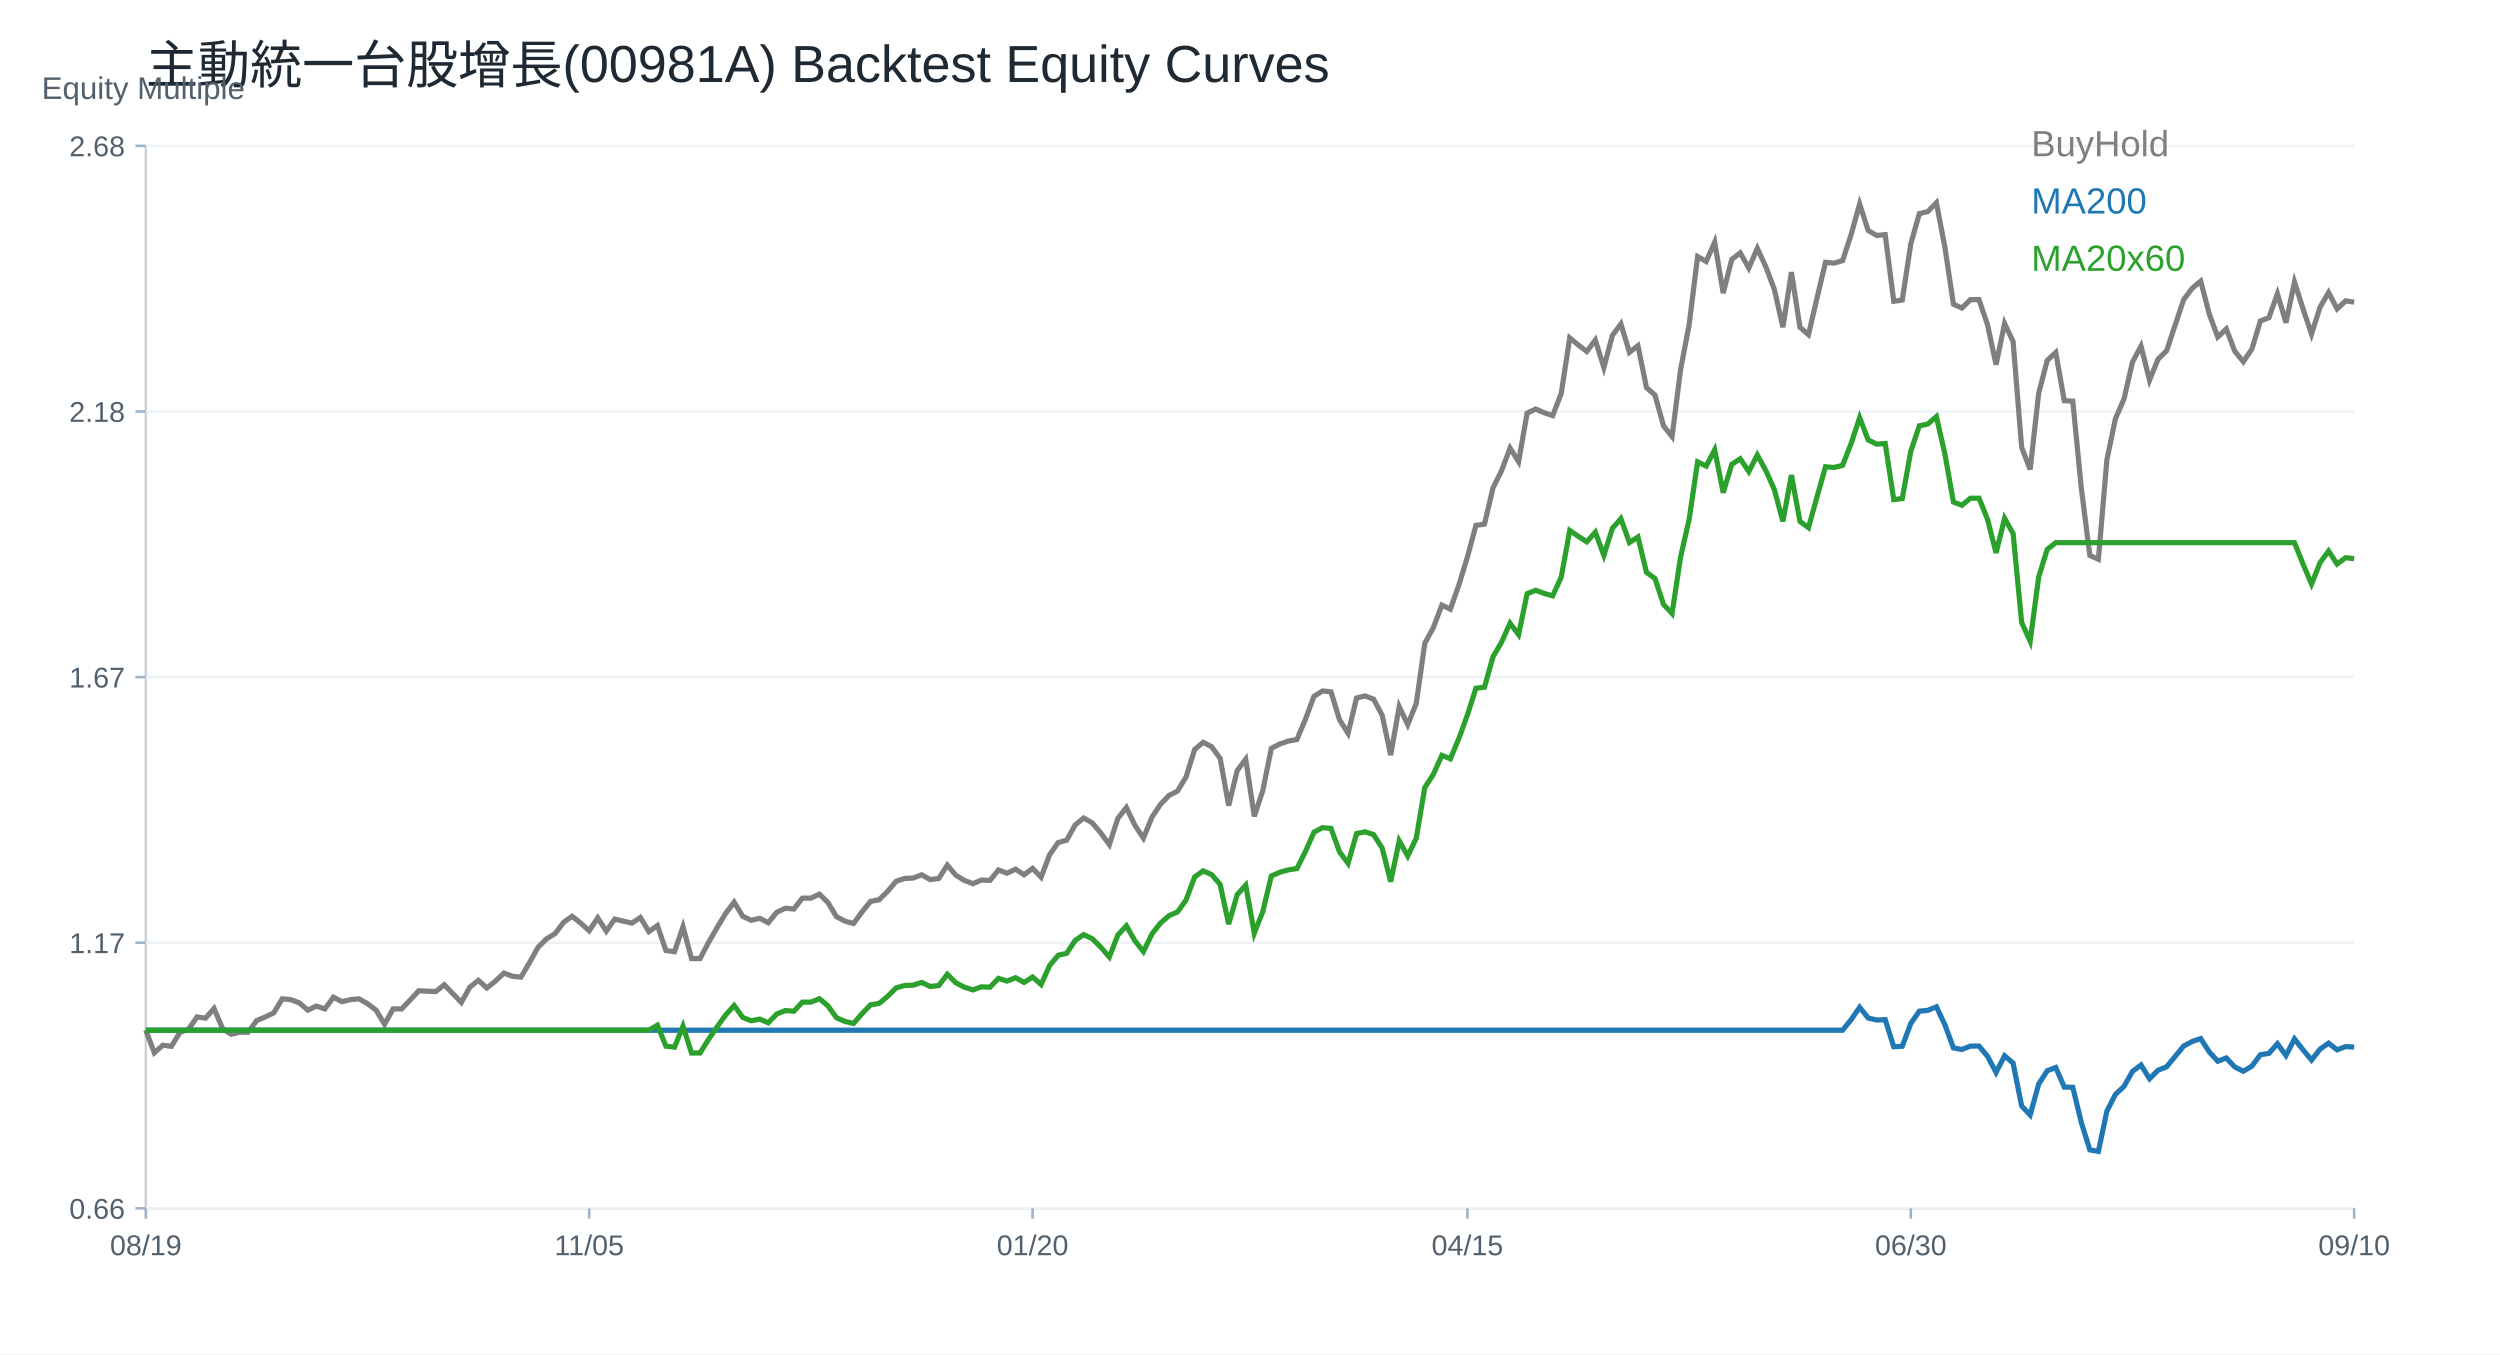
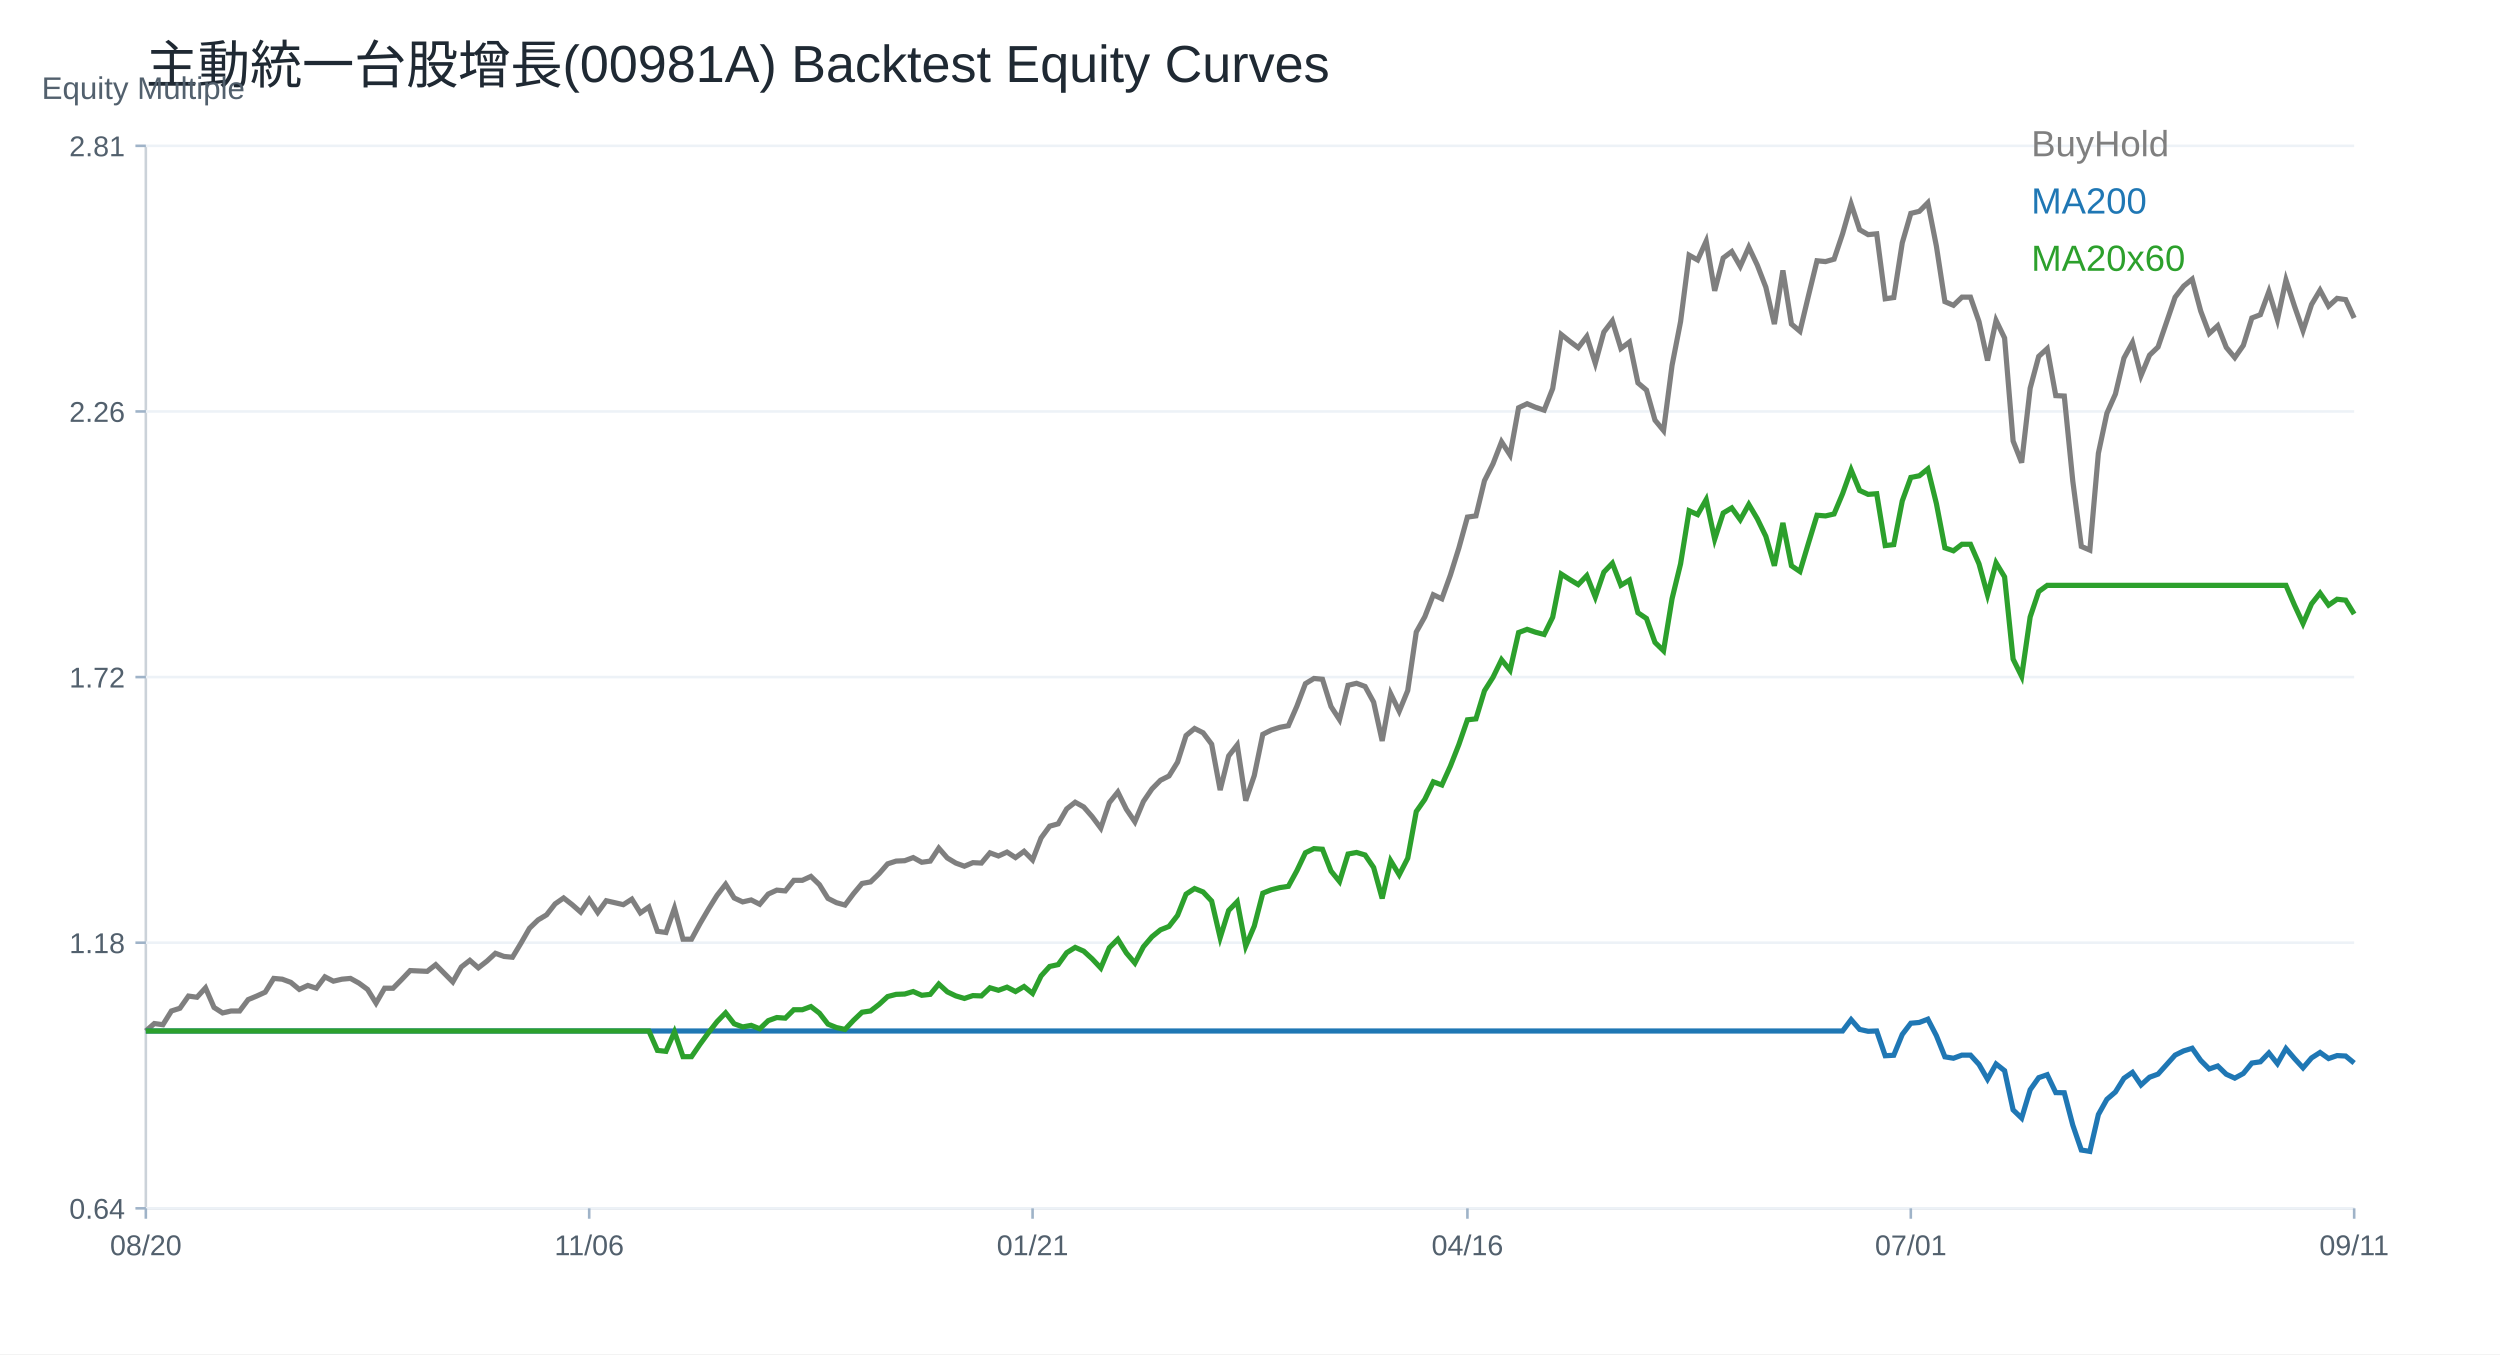
<svg xmlns="http://www.w3.org/2000/svg" width="960" height="520" viewBox="0 0 960 520">
  <rect width="100%" height="100%" fill="white" />
  <text x="56.00" y="32.00" font-size="20" font-family="Arial" fill="#1f2933" text-anchor="start">主動統一台股增長(00981A) Backtest Equity Curves</text>
  <line x1="56" y1="464" x2="904" y2="464" stroke="#cbd2d9" />
  <line x1="56" y1="56" x2="56" y2="464" stroke="#cbd2d9" />
  <text x="16.00" y="38.00" font-size="12" font-family="Arial" fill="#52606d" text-anchor="start">Equity Multiple</text>
  <line x1="56" y1="464.00" x2="904" y2="464.00" stroke="#edf2f7" />
  <line x1="52" y1="464.00" x2="56" y2="464.00" stroke="#9fb3c8" />
-   <text x="48.00" y="468.00" font-size="11" font-family="Arial" fill="#52606d" text-anchor="end">0.66</text>
+   <text x="48.00" y="468.00" font-size="11" font-family="Arial" fill="#52606d" text-anchor="end">0.64</text>
  <line x1="56" y1="362.00" x2="904" y2="362.00" stroke="#edf2f7" />
  <line x1="52" y1="362.00" x2="56" y2="362.00" stroke="#9fb3c8" />
-   <text x="48.00" y="366.00" font-size="11" font-family="Arial" fill="#52606d" text-anchor="end">1.17</text>
+   <text x="48.00" y="366.00" font-size="11" font-family="Arial" fill="#52606d" text-anchor="end">1.18</text>
  <line x1="56" y1="260.00" x2="904" y2="260.00" stroke="#edf2f7" />
  <line x1="52" y1="260.00" x2="56" y2="260.00" stroke="#9fb3c8" />
-   <text x="48.00" y="264.00" font-size="11" font-family="Arial" fill="#52606d" text-anchor="end">1.67</text>
+   <text x="48.00" y="264.00" font-size="11" font-family="Arial" fill="#52606d" text-anchor="end">1.72</text>
  <line x1="56" y1="158.00" x2="904" y2="158.00" stroke="#edf2f7" />
  <line x1="52" y1="158.00" x2="56" y2="158.00" stroke="#9fb3c8" />
-   <text x="48.00" y="162.00" font-size="11" font-family="Arial" fill="#52606d" text-anchor="end">2.18</text>
+   <text x="48.00" y="162.00" font-size="11" font-family="Arial" fill="#52606d" text-anchor="end">2.26</text>
  <line x1="56" y1="56.00" x2="904" y2="56.00" stroke="#edf2f7" />
  <line x1="52" y1="56.00" x2="56" y2="56.00" stroke="#9fb3c8" />
-   <text x="48.00" y="60.00" font-size="11" font-family="Arial" fill="#52606d" text-anchor="end">2.68</text>
+   <text x="48.00" y="60.00" font-size="11" font-family="Arial" fill="#52606d" text-anchor="end">2.81</text>
  <line x1="56.00" y1="464" x2="56.00" y2="468" stroke="#9fb3c8" />
-   <text x="56.00" y="482.00" font-size="11" font-family="Arial" fill="#52606d" text-anchor="middle">08/19</text>
+   <text x="56.00" y="482.00" font-size="11" font-family="Arial" fill="#52606d" text-anchor="middle">08/20</text>
  <line x1="226.25" y1="464" x2="226.25" y2="468" stroke="#9fb3c8" />
-   <text x="226.25" y="482.00" font-size="11" font-family="Arial" fill="#52606d" text-anchor="middle">11/05</text>
+   <text x="226.25" y="482.00" font-size="11" font-family="Arial" fill="#52606d" text-anchor="middle">11/06</text>
  <line x1="396.51" y1="464" x2="396.51" y2="468" stroke="#9fb3c8" />
-   <text x="396.51" y="482.00" font-size="11" font-family="Arial" fill="#52606d" text-anchor="middle">01/20</text>
+   <text x="396.51" y="482.00" font-size="11" font-family="Arial" fill="#52606d" text-anchor="middle">01/21</text>
  <line x1="563.49" y1="464" x2="563.49" y2="468" stroke="#9fb3c8" />
-   <text x="563.49" y="482.00" font-size="11" font-family="Arial" fill="#52606d" text-anchor="middle">04/15</text>
+   <text x="563.49" y="482.00" font-size="11" font-family="Arial" fill="#52606d" text-anchor="middle">04/16</text>
  <line x1="733.75" y1="464" x2="733.75" y2="468" stroke="#9fb3c8" />
-   <text x="733.75" y="482.00" font-size="11" font-family="Arial" fill="#52606d" text-anchor="middle">06/30</text>
+   <text x="733.75" y="482.00" font-size="11" font-family="Arial" fill="#52606d" text-anchor="middle">07/01</text>
  <line x1="904.00" y1="464" x2="904.00" y2="468" stroke="#9fb3c8" />
-   <text x="904.00" y="482.00" font-size="11" font-family="Arial" fill="#52606d" text-anchor="middle">09/10</text>
-   <polyline fill="none" stroke="#7f7f7f" stroke-width="2" points="56.00,395.61 59.27,404.27 62.55,401.34 65.82,401.80 69.10,396.39 72.37,395.30 75.64,390.51 78.92,390.97 82.19,387.26 85.47,395.00 88.74,397.16 92.02,396.39 95.29,396.39 98.56,391.90 101.84,390.51 105.11,388.96 108.39,383.55 111.66,383.86 114.93,385.10 118.21,387.88 121.48,386.34 124.76,387.42 128.03,382.93 131.31,384.63 134.58,383.86 137.85,383.55 141.13,385.41 144.40,387.88 147.68,393.29 150.95,387.42 154.22,387.42 157.50,384.02 160.77,380.46 164.05,380.61 167.32,380.77 170.59,378.14 173.87,381.54 177.14,384.94 180.42,379.07 183.69,376.44 186.97,379.38 190.24,376.75 193.51,373.66 196.79,374.89 200.06,375.20 203.34,369.63 206.61,363.76 209.88,360.51 213.16,358.50 216.43,354.17 219.71,351.85 222.98,354.48 226.25,357.42 229.53,352.47 232.80,357.57 236.08,352.93 239.35,353.71 242.63,354.48 245.90,352.32 249.17,357.73 252.45,355.41 255.72,365.00 259.00,365.46 262.27,355.87 265.54,368.09 268.82,368.09 272.09,361.90 275.37,356.18 278.64,350.77 281.92,346.44 285.19,351.85 288.46,353.40 291.74,352.62 295.01,354.33 298.29,350.31 301.56,348.76 304.83,349.07 308.11,344.89 311.38,344.89 314.66,343.35 317.93,346.59 321.20,352.01 324.48,353.71 327.75,354.63 331.03,350.15 334.30,346.13 337.58,345.51 340.85,342.26 344.12,338.40 347.40,337.32 350.67,337.16 353.95,335.92 357.22,337.78 360.49,337.32 363.77,332.21 367.04,336.08 370.32,338.09 373.59,339.33 376.86,337.93 380.14,338.09 383.41,334.07 386.69,335.31 389.96,333.76 393.24,335.92 396.51,333.45 399.78,336.85 403.06,328.19 406.33,323.55 409.61,322.63 412.88,316.75 416.15,314.12 419.43,315.98 422.70,319.84 425.98,324.33 429.25,314.27 432.53,310.10 435.80,316.90 439.07,321.85 442.35,313.81 445.62,308.86 448.90,305.46 452.17,303.76 455.44,298.35 458.72,287.83 461.99,285.05 465.27,286.75 468.54,291.23 471.81,309.33 475.09,295.87 478.36,291.54 481.64,313.50 484.91,303.60 488.19,287.37 491.46,285.67 494.73,284.58 498.01,283.97 501.28,276.23 504.56,267.39 507.83,265.34 511.10,265.66 514.38,276.39 517.65,281.60 520.93,268.03 524.20,267.24 527.47,268.50 530.75,274.65 534.02,289.96 537.30,271.34 540.57,278.28 543.85,270.08 547.12,247.03 550.39,241.04 553.67,232.36 556.94,233.93 560.22,224.62 563.49,213.89 566.76,201.74 570.04,201.26 573.31,187.37 576.59,180.75 579.86,172.07 583.14,177.27 586.41,158.65 589.68,157.07 592.96,158.49 596.23,159.60 599.51,151.07 602.78,129.77 606.05,132.45 609.33,134.98 612.60,130.56 615.88,141.13 619.15,128.82 622.42,124.40 625.70,135.29 628.97,132.77 632.25,148.86 635.52,151.71 638.80,163.54 642.07,167.65 645.34,141.92 648.62,124.72 651.89,98.52 655.17,100.41 658.44,92.99 661.71,112.56 664.99,99.62 668.26,97.10 671.54,102.94 674.81,95.36 678.08,102.46 681.36,111.14 684.63,125.66 687.91,104.51 691.18,125.66 694.46,128.50 697.73,114.46 701.00,100.73 704.28,101.05 707.55,100.08 710.83,90.10 714.10,78.34 717.37,88.49 720.65,90.42 723.92,90.10 727.20,115.70 730.47,115.22 733.75,93.64 737.02,82.04 740.29,81.24 743.57,77.86 746.84,94.93 750.12,116.83 753.39,118.28 756.66,115.06 759.94,115.06 763.21,124.72 766.49,140.02 769.76,124.24 773.03,131.17 776.31,171.75 779.58,180.29 782.86,150.98 786.13,138.41 789.41,135.35 792.68,153.87 795.95,154.04 799.23,187.53 802.50,213.30 805.78,214.75 809.05,176.58 812.32,160.80 815.60,153.23 818.87,139.06 822.15,132.94 825.42,145.98 828.69,137.93 831.97,134.71 835.24,124.88 838.52,115.06 841.79,110.71 845.07,107.97 848.34,120.54 851.61,129.39 854.89,126.33 858.16,134.87 861.44,138.90 864.71,134.06 867.98,123.27 871.26,121.99 874.53,112.81 877.81,123.92 881.08,108.30 884.36,118.60 887.63,128.27 890.90,117.96 894.18,112.32 897.45,118.60 900.73,115.54 904.00,116.03" />
+   <text x="904.00" y="482.00" font-size="11" font-family="Arial" fill="#52606d" text-anchor="middle">09/11</text>
+   <polyline fill="none" stroke="#7f7f7f" stroke-width="2" points="56.00,395.90 59.27,393.04 62.55,393.49 65.82,388.22 69.10,387.16 72.37,382.49 75.64,382.94 78.92,379.33 82.19,386.86 85.47,388.97 88.74,388.22 92.02,388.22 95.29,383.85 98.56,382.49 101.84,380.99 105.11,375.71 108.39,376.01 111.66,377.22 114.93,379.93 118.21,378.42 121.48,379.48 124.76,375.11 128.03,376.77 131.31,376.01 134.58,375.71 137.85,377.52 141.13,379.93 144.40,385.20 147.68,379.48 150.95,379.48 154.22,376.16 157.50,372.70 160.77,372.85 164.05,373.00 167.32,370.44 170.59,373.75 173.87,377.07 177.14,371.34 180.42,368.78 183.69,371.64 186.97,369.08 190.24,366.07 193.51,367.27 196.79,367.58 200.06,362.15 203.34,356.43 206.61,353.26 209.88,351.30 213.16,347.09 216.43,344.82 219.71,347.39 222.98,350.25 226.25,345.43 229.53,350.40 232.80,345.88 236.08,346.63 239.35,347.39 242.63,345.28 245.90,350.55 249.17,348.29 252.45,357.63 255.72,358.08 259.00,348.74 262.27,360.65 265.54,360.65 268.82,354.62 272.09,349.04 275.37,343.77 278.64,339.55 281.92,344.82 285.19,346.33 288.46,345.58 291.74,347.24 295.01,343.32 298.29,341.81 301.56,342.11 304.83,338.04 308.11,338.04 311.38,336.54 314.66,339.70 317.93,344.98 321.20,346.63 324.48,347.54 327.75,343.17 331.03,339.25 334.30,338.65 337.58,335.48 340.85,331.72 344.12,330.66 347.40,330.51 350.67,329.31 353.95,331.11 357.22,330.66 360.49,325.69 363.77,329.46 367.04,331.42 370.32,332.62 373.59,331.26 376.86,331.42 380.14,327.50 383.41,328.70 386.69,327.20 389.96,329.31 393.24,326.90 396.51,330.21 399.78,321.77 403.06,317.25 406.33,316.35 409.61,310.62 412.88,308.06 416.15,309.87 419.43,313.64 422.70,318.01 425.98,308.21 429.25,304.14 432.53,310.77 435.80,315.59 439.07,307.76 442.35,302.94 445.62,299.62 448.90,297.97 452.17,292.69 455.44,282.45 458.72,279.74 461.99,281.39 465.27,285.76 468.54,303.39 471.81,290.28 475.09,286.06 478.36,307.46 481.64,297.82 484.91,282.00 488.19,280.34 491.46,279.28 494.73,278.68 498.01,271.15 501.28,262.53 504.56,260.53 507.83,260.84 511.10,271.30 514.38,276.37 517.65,263.15 520.93,262.38 524.20,263.61 527.47,269.61 530.75,284.52 534.02,266.38 537.30,273.14 540.57,265.15 543.85,242.70 547.12,236.85 550.39,228.39 553.67,229.93 556.94,220.86 560.22,210.40 563.49,198.56 566.76,198.10 570.04,184.57 573.31,178.11 576.59,169.65 579.86,174.72 583.14,156.58 586.41,155.04 589.68,156.42 592.96,157.50 596.23,149.20 599.51,128.44 602.78,131.05 606.05,133.51 609.33,129.20 612.60,139.51 615.88,127.51 619.15,123.21 622.42,133.82 625.70,131.36 628.97,147.04 632.25,149.81 635.52,161.35 638.80,165.34 642.07,140.28 645.34,123.51 648.62,97.99 651.89,99.83 655.17,92.60 658.44,111.67 661.71,99.06 664.99,96.60 668.26,102.29 671.54,94.91 674.81,101.83 678.08,110.29 681.36,124.44 684.63,103.83 687.91,124.44 691.18,127.21 694.46,113.52 697.73,100.14 701.00,100.45 704.28,99.51 707.55,89.78 710.83,78.33 714.10,88.21 717.37,90.10 720.65,89.78 723.92,114.73 727.20,114.26 730.47,93.24 733.75,81.94 737.02,81.15 740.29,77.86 743.57,94.49 746.84,115.83 750.12,117.24 753.39,114.11 756.66,114.11 759.94,123.52 763.21,138.43 766.49,123.05 769.76,129.80 773.03,169.34 776.31,177.66 779.58,149.10 782.86,136.86 786.13,133.88 789.41,151.92 792.68,152.08 795.95,184.72 799.23,209.83 802.50,211.24 805.78,174.05 809.05,158.67 812.32,151.30 815.60,137.49 818.87,131.52 822.15,144.24 825.42,136.39 828.69,133.25 831.97,123.68 835.24,114.11 838.52,109.87 841.79,107.20 845.07,119.44 848.34,128.07 851.61,125.09 854.89,133.41 858.16,137.33 861.44,132.62 864.71,122.11 867.98,120.85 871.26,111.91 874.53,122.74 877.81,107.52 881.08,117.56 884.36,126.97 887.63,116.93 890.90,111.44 894.18,117.56 897.45,114.58 900.73,115.05 904.00,122.11" />
  <text x="780.00" y="60.00" font-size="14" font-family="Arial" fill="#7f7f7f" text-anchor="start">BuyHold</text>
-   <polyline fill="none" stroke="#1f77b4" stroke-width="2" points="56.00,395.61 59.27,395.61 62.55,395.61 65.82,395.61 69.10,395.61 72.37,395.61 75.64,395.61 78.92,395.61 82.19,395.61 85.47,395.61 88.74,395.61 92.02,395.61 95.29,395.61 98.56,395.61 101.84,395.61 105.11,395.61 108.39,395.61 111.66,395.61 114.93,395.61 118.21,395.61 121.48,395.61 124.76,395.61 128.03,395.61 131.31,395.61 134.58,395.61 137.85,395.61 141.13,395.61 144.40,395.61 147.68,395.61 150.95,395.61 154.22,395.61 157.50,395.61 160.77,395.61 164.05,395.61 167.32,395.61 170.59,395.61 173.87,395.61 177.14,395.61 180.42,395.61 183.69,395.61 186.97,395.61 190.24,395.61 193.51,395.61 196.79,395.61 200.06,395.61 203.34,395.61 206.61,395.61 209.88,395.61 213.16,395.61 216.43,395.61 219.71,395.61 222.98,395.61 226.25,395.61 229.53,395.61 232.80,395.61 236.08,395.61 239.35,395.61 242.63,395.61 245.90,395.61 249.17,395.61 252.45,395.61 255.72,395.61 259.00,395.61 262.27,395.61 265.54,395.61 268.82,395.61 272.09,395.61 275.37,395.61 278.64,395.61 281.92,395.61 285.19,395.61 288.46,395.61 291.74,395.61 295.01,395.61 298.29,395.61 301.56,395.61 304.83,395.61 308.11,395.61 311.38,395.61 314.66,395.61 317.93,395.61 321.20,395.61 324.48,395.61 327.75,395.61 331.03,395.61 334.30,395.61 337.58,395.61 340.85,395.61 344.12,395.61 347.40,395.61 350.67,395.61 353.95,395.61 357.22,395.61 360.49,395.61 363.77,395.61 367.04,395.61 370.32,395.61 373.59,395.61 376.86,395.61 380.14,395.61 383.41,395.61 386.69,395.61 389.96,395.61 393.24,395.61 396.51,395.61 399.78,395.61 403.06,395.61 406.33,395.61 409.61,395.61 412.88,395.61 416.15,395.61 419.43,395.61 422.70,395.61 425.98,395.61 429.25,395.61 432.53,395.61 435.80,395.61 439.07,395.61 442.35,395.61 445.62,395.61 448.90,395.61 452.17,395.61 455.44,395.61 458.72,395.61 461.99,395.61 465.27,395.61 468.54,395.61 471.81,395.61 475.09,395.61 478.36,395.61 481.64,395.61 484.91,395.61 488.19,395.61 491.46,395.61 494.73,395.61 498.01,395.61 501.28,395.61 504.56,395.61 507.83,395.61 511.10,395.61 514.38,395.61 517.65,395.61 520.93,395.61 524.20,395.61 527.47,395.61 530.75,395.61 534.02,395.61 537.30,395.61 540.57,395.61 543.85,395.61 547.12,395.61 550.39,395.61 553.67,395.61 556.94,395.61 560.22,395.61 563.49,395.61 566.76,395.61 570.04,395.61 573.31,395.61 576.59,395.61 579.86,395.61 583.14,395.61 586.41,395.61 589.68,395.61 592.96,395.61 596.23,395.61 599.51,395.61 602.78,395.61 606.05,395.61 609.33,395.61 612.60,395.61 615.88,395.61 619.15,395.61 622.42,395.61 625.70,395.61 628.97,395.61 632.25,395.61 635.52,395.61 638.80,395.61 642.07,395.61 645.34,395.61 648.62,395.61 651.89,395.61 655.17,395.61 658.44,395.61 661.71,395.61 664.99,395.61 668.26,395.61 671.54,395.61 674.81,395.61 678.08,395.61 681.36,395.61 684.63,395.61 687.91,395.61 691.18,395.61 694.46,395.61 697.73,395.61 701.00,395.61 704.28,395.61 707.55,395.61 710.83,391.56 714.10,386.79 717.37,390.91 720.65,391.69 723.92,391.56 727.20,401.95 730.47,401.76 733.75,393.00 737.02,388.29 740.29,387.97 743.57,386.60 746.84,393.52 750.12,402.41 753.39,403.00 756.66,401.69 759.94,401.69 763.21,405.61 766.49,411.82 769.76,405.42 773.03,408.23 776.31,424.69 779.58,428.16 782.86,416.26 786.13,411.17 789.41,409.93 792.68,417.44 795.95,417.51 799.23,431.10 802.50,441.55 805.78,442.14 809.05,426.65 812.32,420.25 815.60,417.18 818.87,411.43 822.15,408.95 825.42,414.24 828.69,410.97 831.97,409.66 835.24,405.68 838.52,401.69 841.79,399.93 845.07,398.82 848.34,403.91 851.61,407.51 854.89,406.27 858.16,409.73 861.44,411.36 864.71,409.40 867.98,405.02 871.26,404.50 874.53,400.78 877.81,405.29 881.08,398.95 884.36,403.13 887.63,407.05 890.90,402.87 894.18,400.58 897.45,403.13 900.73,401.89 904.00,402.08" />
+   <polyline fill="none" stroke="#1f77b4" stroke-width="2" points="56.00,395.90 59.27,395.90 62.55,395.90 65.82,395.90 69.10,395.90 72.37,395.90 75.64,395.90 78.92,395.90 82.19,395.90 85.47,395.90 88.74,395.90 92.02,395.90 95.29,395.90 98.56,395.90 101.84,395.90 105.11,395.90 108.39,395.90 111.66,395.90 114.93,395.90 118.21,395.90 121.48,395.90 124.76,395.90 128.03,395.90 131.31,395.90 134.58,395.90 137.85,395.90 141.13,395.90 144.40,395.90 147.68,395.90 150.95,395.90 154.22,395.90 157.50,395.90 160.77,395.90 164.05,395.90 167.32,395.90 170.59,395.90 173.87,395.90 177.14,395.90 180.42,395.90 183.69,395.90 186.97,395.90 190.24,395.90 193.51,395.90 196.79,395.90 200.06,395.90 203.34,395.90 206.61,395.90 209.88,395.90 213.16,395.90 216.43,395.90 219.71,395.90 222.98,395.90 226.25,395.90 229.53,395.90 232.80,395.90 236.08,395.90 239.35,395.90 242.63,395.90 245.90,395.90 249.17,395.90 252.45,395.90 255.72,395.90 259.00,395.90 262.27,395.90 265.54,395.90 268.82,395.90 272.09,395.90 275.37,395.90 278.64,395.90 281.92,395.90 285.19,395.90 288.46,395.90 291.74,395.90 295.01,395.90 298.29,395.90 301.56,395.90 304.83,395.90 308.11,395.90 311.38,395.90 314.66,395.90 317.93,395.90 321.20,395.90 324.48,395.90 327.75,395.90 331.03,395.90 334.30,395.90 337.58,395.90 340.85,395.90 344.12,395.90 347.40,395.90 350.67,395.90 353.95,395.90 357.22,395.90 360.49,395.90 363.77,395.90 367.04,395.90 370.32,395.90 373.59,395.90 376.86,395.90 380.14,395.90 383.41,395.90 386.69,395.90 389.96,395.90 393.24,395.90 396.51,395.90 399.78,395.90 403.06,395.90 406.33,395.90 409.61,395.90 412.88,395.90 416.15,395.90 419.43,395.90 422.70,395.90 425.98,395.90 429.25,395.90 432.53,395.90 435.80,395.90 439.07,395.90 442.35,395.90 445.62,395.90 448.90,395.90 452.17,395.90 455.44,395.90 458.72,395.90 461.99,395.90 465.27,395.90 468.54,395.90 471.81,395.90 475.09,395.90 478.36,395.90 481.64,395.90 484.91,395.90 488.19,395.90 491.46,395.90 494.73,395.90 498.01,395.90 501.28,395.90 504.56,395.90 507.83,395.90 511.10,395.90 514.38,395.90 517.65,395.90 520.93,395.90 524.20,395.90 527.47,395.90 530.75,395.90 534.02,395.90 537.30,395.90 540.57,395.90 543.85,395.90 547.12,395.90 550.39,395.90 553.67,395.90 556.94,395.90 560.22,395.90 563.49,395.90 566.76,395.90 570.04,395.90 573.31,395.90 576.59,395.90 579.86,395.90 583.14,395.90 586.41,395.90 589.68,395.90 592.96,395.90 596.23,395.90 599.51,395.90 602.78,395.90 606.05,395.90 609.33,395.90 612.60,395.90 615.88,395.90 619.15,395.90 622.42,395.90 625.70,395.90 628.97,395.90 632.25,395.90 635.52,395.90 638.80,395.90 642.07,395.90 645.34,395.90 648.62,395.90 651.89,395.90 655.17,395.90 658.44,395.90 661.71,395.90 664.99,395.90 668.26,395.90 671.54,395.90 674.81,395.90 678.08,395.90 681.36,395.90 684.63,395.90 687.91,395.90 691.18,395.90 694.46,395.90 697.73,395.90 701.00,395.90 704.28,395.90 707.55,395.90 710.83,391.54 714.10,395.30 717.37,396.02 720.65,395.90 723.92,405.40 727.20,405.22 730.47,397.22 733.75,392.92 737.02,392.62 740.29,391.36 743.57,397.69 746.84,405.82 750.12,406.36 753.39,405.16 756.66,405.16 759.94,408.75 763.21,414.42 766.49,408.57 769.76,411.14 773.03,426.19 776.31,429.36 779.58,418.48 782.86,413.83 786.13,412.69 789.41,419.56 792.68,419.62 795.95,432.05 799.23,441.61 802.50,442.14 805.78,427.98 809.05,422.13 812.32,419.32 815.60,414.06 818.87,411.79 822.15,416.63 825.42,413.65 828.69,412.45 831.97,408.81 835.24,405.16 838.52,403.55 841.79,402.53 845.07,407.19 848.34,410.48 851.61,409.34 854.89,412.51 858.16,414.00 861.44,412.21 864.71,408.21 867.98,407.73 871.26,404.33 874.53,408.45 877.81,402.65 881.08,406.48 884.36,410.06 887.63,406.24 890.90,404.15 894.18,406.48 897.45,405.34 900.73,405.52 904.00,408.21" />
  <text x="780.00" y="82.00" font-size="14" font-family="Arial" fill="#1f77b4" text-anchor="start">MA200</text>
-   <polyline fill="none" stroke="#2ca02c" stroke-width="2" points="56.00,395.61 59.27,395.61 62.55,395.61 65.82,395.61 69.10,395.61 72.37,395.61 75.64,395.61 78.92,395.61 82.19,395.61 85.47,395.61 88.74,395.61 92.02,395.61 95.29,395.61 98.56,395.61 101.84,395.61 105.11,395.61 108.39,395.61 111.66,395.61 114.93,395.61 118.21,395.61 121.48,395.61 124.76,395.61 128.03,395.61 131.31,395.61 134.58,395.61 137.85,395.61 141.13,395.61 144.40,395.61 147.68,395.61 150.95,395.61 154.22,395.61 157.50,395.61 160.77,395.61 164.05,395.61 167.32,395.61 170.59,395.61 173.87,395.61 177.14,395.61 180.42,395.61 183.69,395.61 186.97,395.61 190.24,395.61 193.51,395.61 196.79,395.61 200.06,395.61 203.34,395.61 206.61,395.61 209.88,395.61 213.16,395.61 216.43,395.61 219.71,395.61 222.98,395.61 226.25,395.61 229.53,395.61 232.80,395.61 236.08,395.61 239.35,395.61 242.63,395.61 245.90,395.61 249.17,395.61 252.45,393.66 255.72,401.73 259.00,402.12 262.27,394.05 265.54,404.34 268.82,404.34 272.09,399.13 275.37,394.31 278.64,389.75 281.92,386.11 285.19,390.67 288.46,391.97 291.74,391.32 295.01,392.75 298.29,389.36 301.56,388.06 304.83,388.32 308.11,384.81 311.38,384.81 314.66,383.51 317.93,386.24 321.20,390.80 324.48,392.23 327.75,393.01 331.03,389.23 334.30,385.85 337.58,385.33 340.85,382.59 344.12,379.34 347.40,378.43 350.67,378.30 353.95,377.26 357.22,378.82 360.49,378.43 363.77,374.13 367.04,377.39 370.32,379.08 373.59,380.12 376.86,378.95 380.14,379.08 383.41,375.69 386.69,376.74 389.96,375.43 393.24,377.26 396.51,375.17 399.78,378.04 403.06,370.75 406.33,366.84 409.61,366.06 412.88,361.11 416.15,358.90 419.43,360.46 422.70,363.72 425.98,367.49 429.25,359.03 432.53,355.51 435.80,361.24 439.07,365.41 442.35,358.64 445.62,354.47 448.90,351.61 452.17,350.18 455.44,345.62 458.72,336.77 461.99,334.42 465.27,335.85 468.54,339.63 471.81,354.86 475.09,343.54 478.36,339.89 481.64,358.38 484.91,350.05 488.19,336.38 491.46,334.94 494.73,334.03 498.01,333.51 501.28,327.00 504.56,319.56 507.83,317.83 511.10,318.10 514.38,327.13 517.65,331.52 520.93,320.09 524.20,319.43 527.47,320.49 530.75,325.67 534.02,338.56 537.30,322.88 540.57,328.73 543.85,321.82 547.12,302.42 550.39,297.37 553.67,290.06 556.94,291.39 560.22,283.55 563.49,274.51 566.76,264.28 570.04,263.88 573.31,252.19 576.59,246.61 579.86,239.30 583.14,243.68 586.41,228.00 589.68,226.67 592.96,227.87 596.23,228.80 599.51,221.62 602.78,203.69 606.05,205.94 609.33,208.07 612.60,204.35 615.88,213.25 619.15,202.89 622.42,199.17 625.70,208.34 628.97,206.21 632.25,219.76 635.52,222.16 638.80,232.12 642.07,235.58 645.34,213.92 648.62,199.43 651.89,177.38 655.17,178.97 658.44,172.72 661.71,189.20 664.99,178.31 668.26,176.18 671.54,181.10 674.81,174.72 678.08,180.70 681.36,188.01 684.63,200.23 687.91,182.42 691.18,200.23 694.46,202.62 697.73,190.80 701.00,179.24 704.28,179.51 707.55,178.69 710.83,170.29 714.10,160.39 717.37,168.93 720.65,170.56 723.92,170.29 727.20,191.85 730.47,191.44 733.75,173.27 737.02,163.51 740.29,162.83 743.57,159.98 746.84,174.35 750.12,192.79 753.39,194.02 756.66,191.30 759.94,191.30 763.21,199.44 766.49,212.32 769.76,199.03 773.03,204.86 776.31,239.03 779.58,246.22 782.86,221.54 786.13,210.96 789.41,208.39 792.68,208.39 795.95,208.39 799.23,208.39 802.50,208.39 805.78,208.39 809.05,208.39 812.32,208.39 815.60,208.39 818.87,208.39 822.15,208.39 825.42,208.39 828.69,208.39 831.97,208.39 835.24,208.39 838.52,208.39 841.79,208.39 845.07,208.39 848.34,208.39 851.61,208.39 854.89,208.39 858.16,208.39 861.44,208.39 864.71,208.39 867.98,208.39 871.26,208.39 874.53,208.39 877.81,208.39 881.08,208.39 884.36,216.59 887.63,224.27 890.90,216.07 894.18,211.59 897.45,216.59 900.73,214.15 904.00,214.54" />
+   <polyline fill="none" stroke="#2ca02c" stroke-width="2" points="56.00,395.90 59.27,395.90 62.55,395.90 65.82,395.90 69.10,395.90 72.37,395.90 75.64,395.90 78.92,395.90 82.19,395.90 85.47,395.90 88.74,395.90 92.02,395.90 95.29,395.90 98.56,395.90 101.84,395.90 105.11,395.90 108.39,395.90 111.66,395.90 114.93,395.90 118.21,395.90 121.48,395.90 124.76,395.90 128.03,395.90 131.31,395.90 134.58,395.90 137.85,395.90 141.13,395.90 144.40,395.90 147.68,395.90 150.95,395.90 154.22,395.90 157.50,395.90 160.77,395.90 164.05,395.90 167.32,395.90 170.59,395.90 173.87,395.90 177.14,395.90 180.42,395.90 183.69,395.90 186.97,395.90 190.24,395.90 193.51,395.90 196.79,395.90 200.06,395.90 203.34,395.90 206.61,395.90 209.88,395.90 213.16,395.90 216.43,395.90 219.71,395.90 222.98,395.90 226.25,395.90 229.53,395.90 232.80,395.90 236.08,395.90 239.35,395.90 242.63,395.90 245.90,395.90 249.17,395.90 252.45,403.36 255.72,403.72 259.00,396.26 262.27,405.76 265.54,405.76 268.82,400.95 272.09,396.50 275.37,392.29 278.64,388.93 281.92,393.14 285.19,394.34 288.46,393.74 291.74,395.06 295.01,391.93 298.29,390.73 301.56,390.97 304.83,387.73 308.11,387.73 311.38,386.52 314.66,389.05 317.93,393.26 321.20,394.58 324.48,395.30 327.75,391.81 331.03,388.69 334.30,388.21 337.58,385.68 340.85,382.68 344.12,381.83 347.40,381.71 350.67,380.75 353.95,382.19 357.22,381.83 360.49,377.87 363.77,380.87 367.04,382.43 370.32,383.40 373.59,382.31 376.86,382.43 380.14,379.31 383.41,380.27 386.69,379.07 389.96,380.75 393.24,378.83 396.51,381.47 399.78,374.74 403.06,371.13 406.33,370.41 409.61,365.84 412.88,363.80 416.15,365.24 419.43,368.25 422.70,371.73 425.98,363.92 429.25,360.67 432.53,365.96 435.80,369.81 439.07,363.56 442.35,359.71 445.62,357.06 448.90,355.74 452.17,351.53 455.44,343.35 458.72,341.19 461.99,342.51 465.27,346.00 468.54,360.07 471.81,349.61 475.09,346.24 478.36,363.32 481.64,355.62 484.91,342.99 488.19,341.67 491.46,340.83 494.73,340.35 498.01,334.33 501.28,327.46 504.56,325.87 507.83,326.11 511.10,334.46 514.38,338.51 517.65,327.95 520.93,327.34 524.20,328.32 527.47,333.11 530.75,345.01 534.02,330.53 537.30,335.93 540.57,329.55 543.85,311.63 547.12,306.97 550.39,300.22 553.67,301.44 556.94,294.20 560.22,285.86 563.49,276.41 566.76,276.04 570.04,265.24 573.31,260.08 576.59,253.33 579.86,257.38 583.14,242.90 586.41,241.67 589.68,242.78 592.96,243.64 596.23,237.01 599.51,220.44 602.78,222.53 606.05,224.49 609.33,221.05 612.60,229.28 615.88,219.70 619.15,216.27 622.42,224.74 625.70,222.77 628.97,235.29 632.25,237.50 635.52,246.70 638.80,249.90 642.07,229.89 645.34,216.51 648.62,196.14 651.89,197.61 655.17,191.84 658.44,207.06 661.71,197.00 664.99,195.04 668.26,199.58 671.54,193.69 674.81,199.21 678.08,205.96 681.36,217.25 684.63,200.80 687.91,217.25 691.18,219.46 694.46,208.54 697.73,197.86 701.00,198.11 704.28,197.36 707.55,189.59 710.83,180.45 714.10,188.34 717.37,189.84 720.65,189.59 723.92,209.50 727.20,209.13 730.47,192.35 733.75,183.33 737.02,182.70 740.29,180.07 743.57,193.35 746.84,210.38 750.12,211.51 753.39,209.00 756.66,209.00 759.94,216.52 763.21,228.42 766.49,216.14 769.76,221.53 773.03,253.09 776.31,259.73 779.58,236.93 782.86,227.16 786.13,224.78 789.41,224.78 792.68,224.78 795.95,224.78 799.23,224.78 802.50,224.78 805.78,224.78 809.05,224.78 812.32,224.78 815.60,224.78 818.87,224.78 822.15,224.78 825.42,224.78 828.69,224.78 831.97,224.78 835.24,224.78 838.52,224.78 841.79,224.78 845.07,224.78 848.34,224.78 851.61,224.78 854.89,224.78 858.16,224.78 861.44,224.78 864.71,224.78 867.98,224.78 871.26,224.78 874.53,224.78 877.81,224.78 881.08,232.36 884.36,239.45 887.63,231.88 890.90,227.74 894.18,232.36 897.45,230.11 900.73,230.46 904.00,235.79" />
  <text x="780.00" y="104.00" font-size="14" font-family="Arial" fill="#2ca02c" text-anchor="start">MA20x60</text>
</svg>
